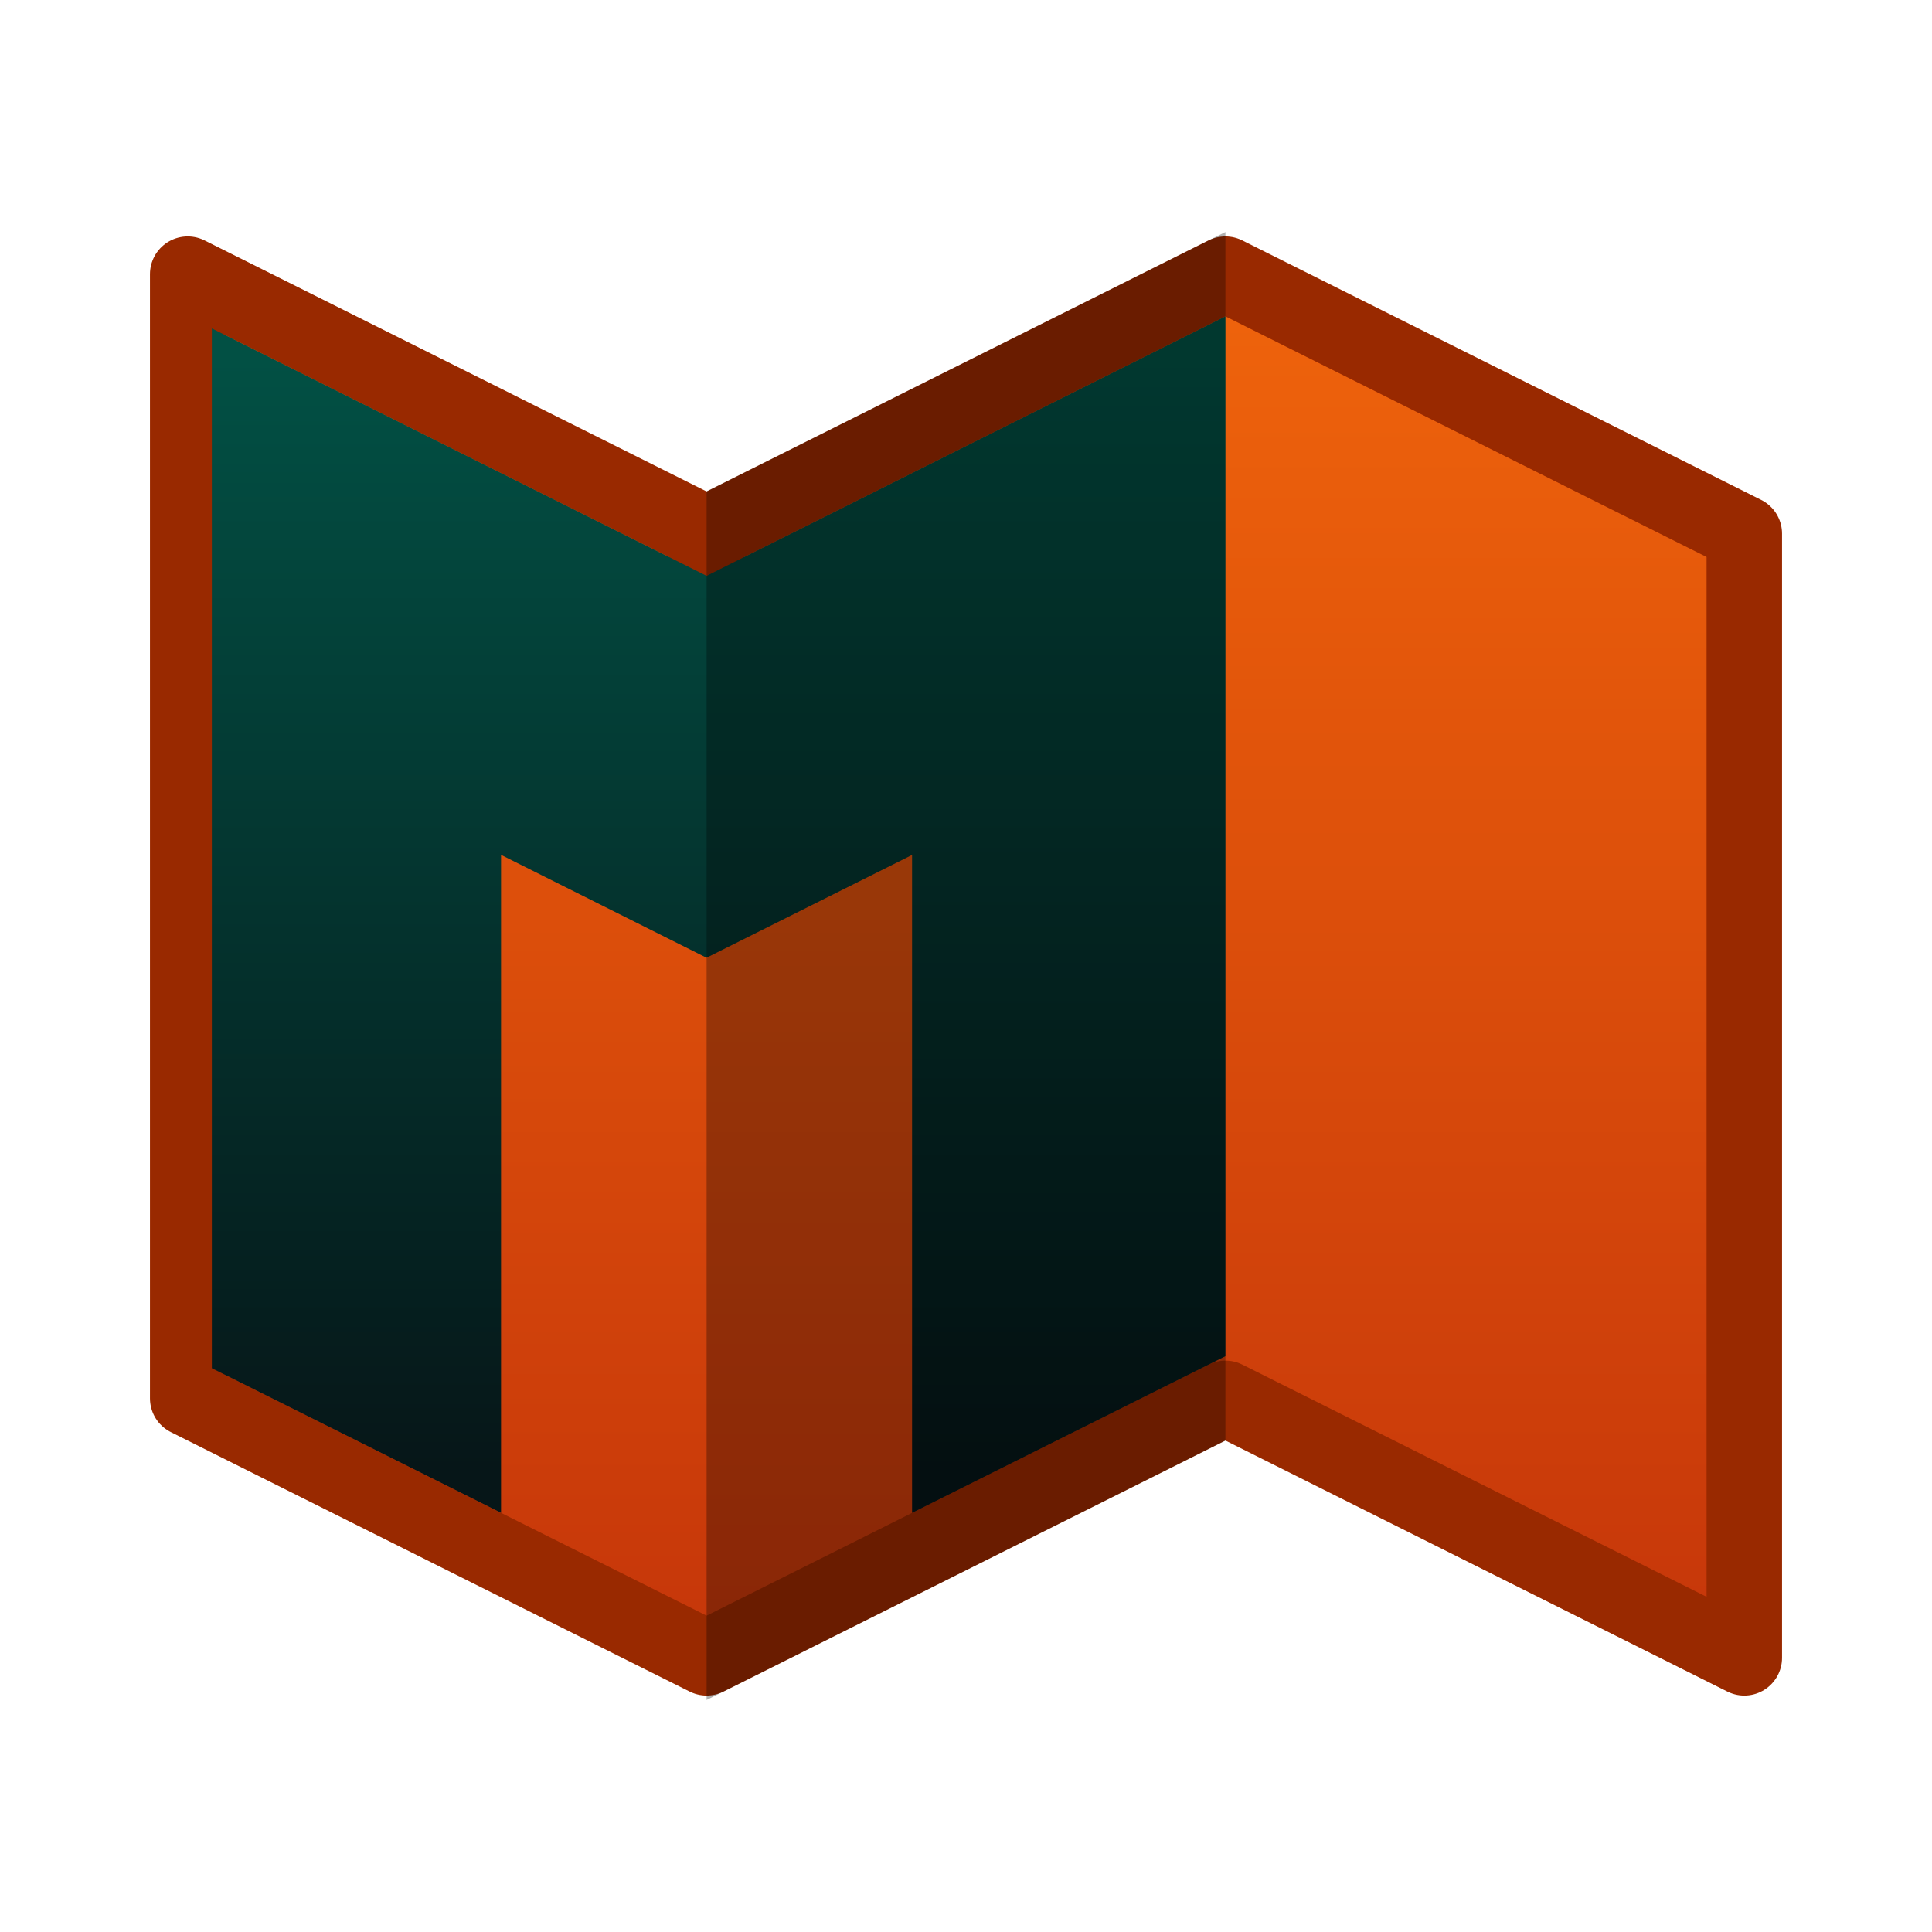
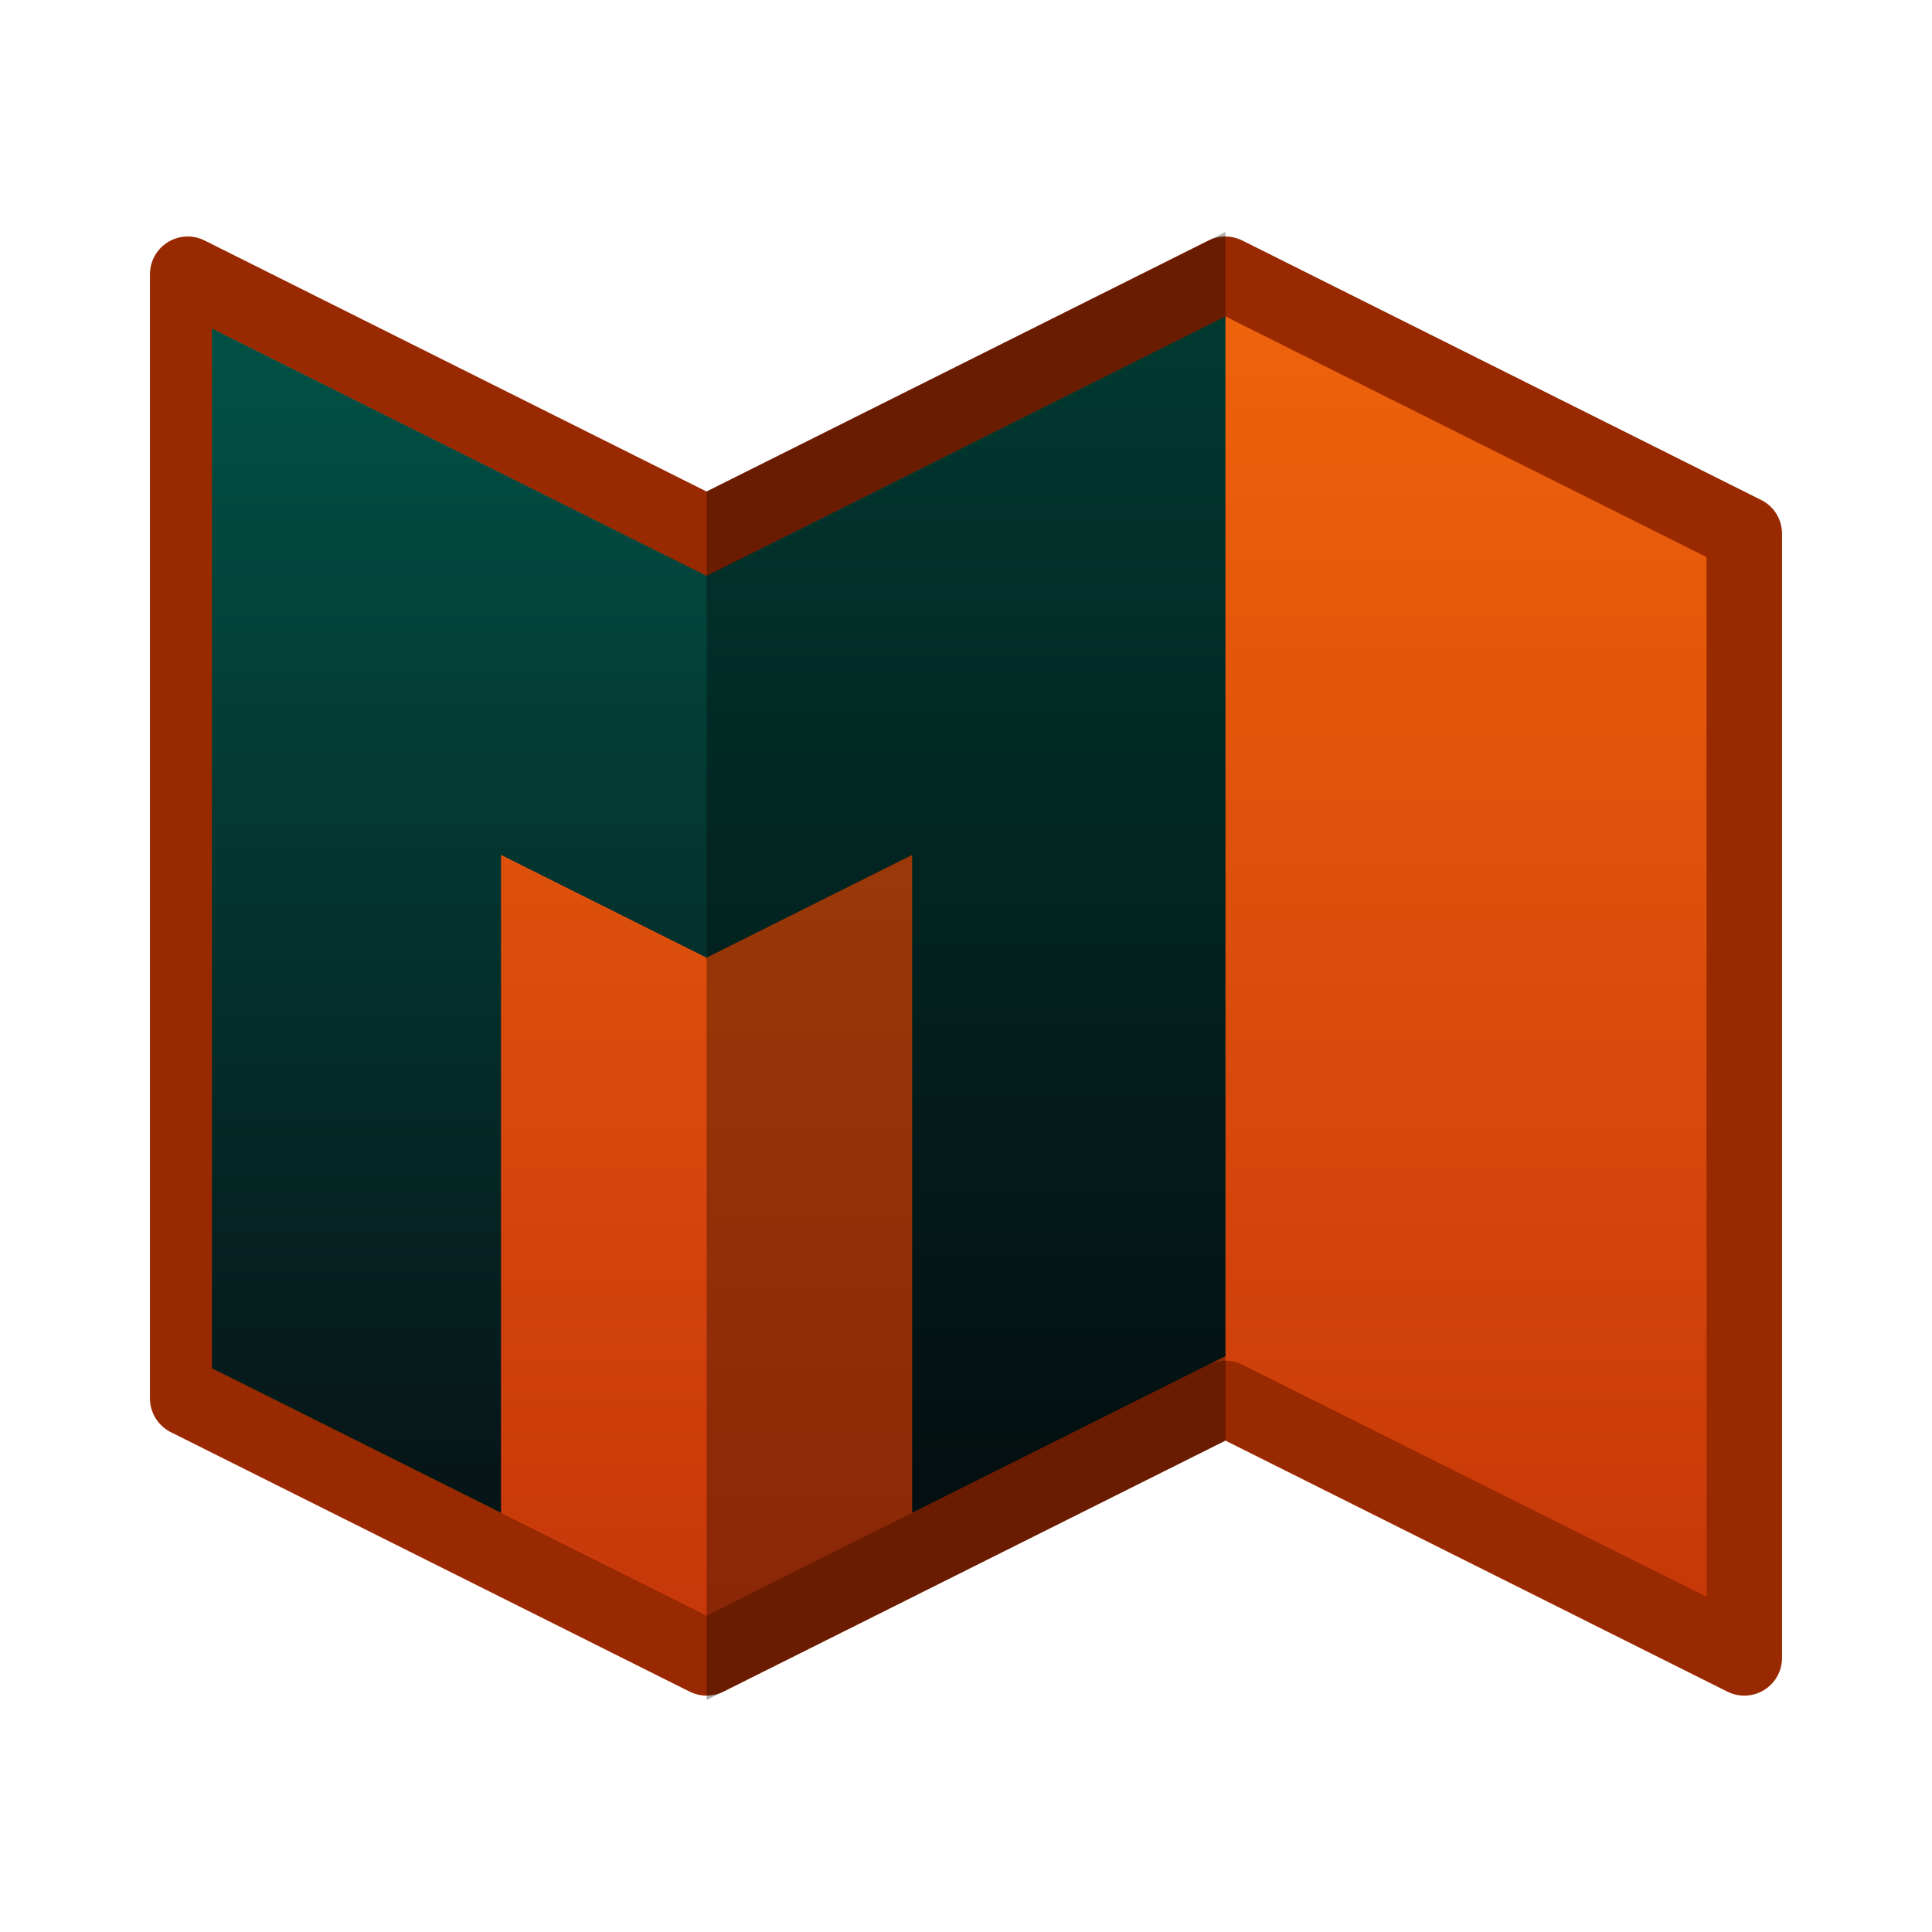
- <svg xmlns="http://www.w3.org/2000/svg" xmlns:xlink="http://www.w3.org/1999/xlink" width="256" height="256" viewBox="-2.4 -2.4 28.8 28.8" fill="none" version="1.1" id="svg1">
-   <defs id="defs1">
-     <linearGradient id="linearGradient14">
-       <stop style="stop-color: #061618; stop-opacity: 1" offset="0" id="stop14" />
-       <stop style="stop-color: #025044; stop-opacity: 1" offset="1" id="stop15" />
+ <svg xmlns="http://www.w3.org/2000/svg" xmlns:xlink="http://www.w3.org/1999/xlink" width="256" height="256" fill="none" viewBox="-2.4 -2.4 28.8 28.8">
+   <defs>
+     <linearGradient id="b">
+       <stop offset="0" style="stop-color:#061618;stop-opacity:1" />
+       <stop offset="1" style="stop-color:#025044;stop-opacity:1" />
    </linearGradient>
-     <linearGradient id="linearGradient10">
-       <stop style="stop-color: #c2320a; stop-opacity: 1" offset="0" id="stop10" />
-       <stop style="stop-color: #f3680c; stop-opacity: 1" offset="1" id="stop11" />
+     <linearGradient id="a">
+       <stop offset="0" style="stop-color:#c2320a;stop-opacity:1" />
+       <stop offset="1" style="stop-color:#f3680c;stop-opacity:1" />
    </linearGradient>
-     <linearGradient xlink:href="#linearGradient10" id="linearGradient11" x1="12" y1="24.164" x2="12" y2="-0.164" gradientUnits="userSpaceOnUse" />
-     <linearGradient xlink:href="#linearGradient14" id="linearGradient15" x1="8.133" y1="19.531" x2="8.133" y2="2.937" gradientUnits="userSpaceOnUse" />
+     <linearGradient xlink:href="#a" id="c" x1="12" x2="12" y1="24.164" y2="-.164" gradientUnits="userSpaceOnUse" />
+     <linearGradient xlink:href="#b" id="d" x1="8.133" x2="8.133" y1="19.531" y2="2.937" gradientUnits="userSpaceOnUse" />
  </defs>
-   <g id="g19">
-     <path id="path9" style="         display: inline;         fill: url(#linearGradient11);         fill-opacity: 1;         stroke: #992900;         stroke-width: 1.125;         stroke-linecap: round;         stroke-linejoin: round;         stroke-dasharray: none;         stroke-opacity: 1;       " d="M 8.133,11.234 8.133,5.555 M 0.398,1.687 8.133,5.555 15.867,1.687 23.602,5.555 V 22.313 L 15.867,18.445 8.133,22.313 0.398,18.445 Z" />
-     <path id="path17" style="         display: inline;         fill: url(#linearGradient15);         fill-opacity: 1;         stroke: none;         stroke-width: 1.125;         stroke-linecap: round;         stroke-linejoin: round;         stroke-dasharray: none;         stroke-opacity: 1;       " d="m 5.069,10.344 -1e-7,9.807 -4.311,-2.155 V 2.496 L 8.133,6.184 15.867,2.316 V 17.817 l -4.671,2.335 v -9.807 l -3.064,1.532 z" />
-     <path style="         display: inline;         opacity: 0.305;         fill: #000000;         fill-opacity: 1;         stroke: #000000;         stroke-width: 1.125;         stroke-linecap: butt;         stroke-linejoin: miter;         stroke-dasharray: none;         stroke-opacity: 1;         paint-order: normal;       " d="M 0.961,1.969 7.57,5.273 7.57,22.031 0.961,18.727 Z" id="path16" transform="matrix(-1,0,0,1,16.26562,0)" />
-   </g>
+   <path d="M8.133 11.234v-5.68M.398 1.688l7.735 3.868 7.734-3.868 7.735 3.868v16.758l-7.735-3.868-7.734 3.868-7.735-3.868Z" style="display:inline;fill:url(#c);fill-opacity:1;stroke:#992900;stroke-width:1.125;stroke-linecap:round;stroke-linejoin:round;stroke-dasharray:none;stroke-opacity:1" />
+   <path d="M5.069 10.344v9.808l-4.31-2.155v-15.5l7.374 3.687 7.734-3.868v15.5l-4.67 2.336v-9.808l-3.064 1.532z" style="display:inline;fill:url(#d);fill-opacity:1;stroke:none;stroke-width:1.125;stroke-linecap:round;stroke-linejoin:round;stroke-dasharray:none;stroke-opacity:1" />
+   <path d="M.961 1.969 7.57 5.273v16.758L.96 18.727Z" style="display:inline;opacity:.305;fill:#000;fill-opacity:1;stroke:#000;stroke-width:1.125;stroke-linecap:butt;stroke-linejoin:miter;stroke-dasharray:none;stroke-opacity:1;paint-order:normal" transform="matrix(-1 0 0 1 16.266 0)" />
</svg>
